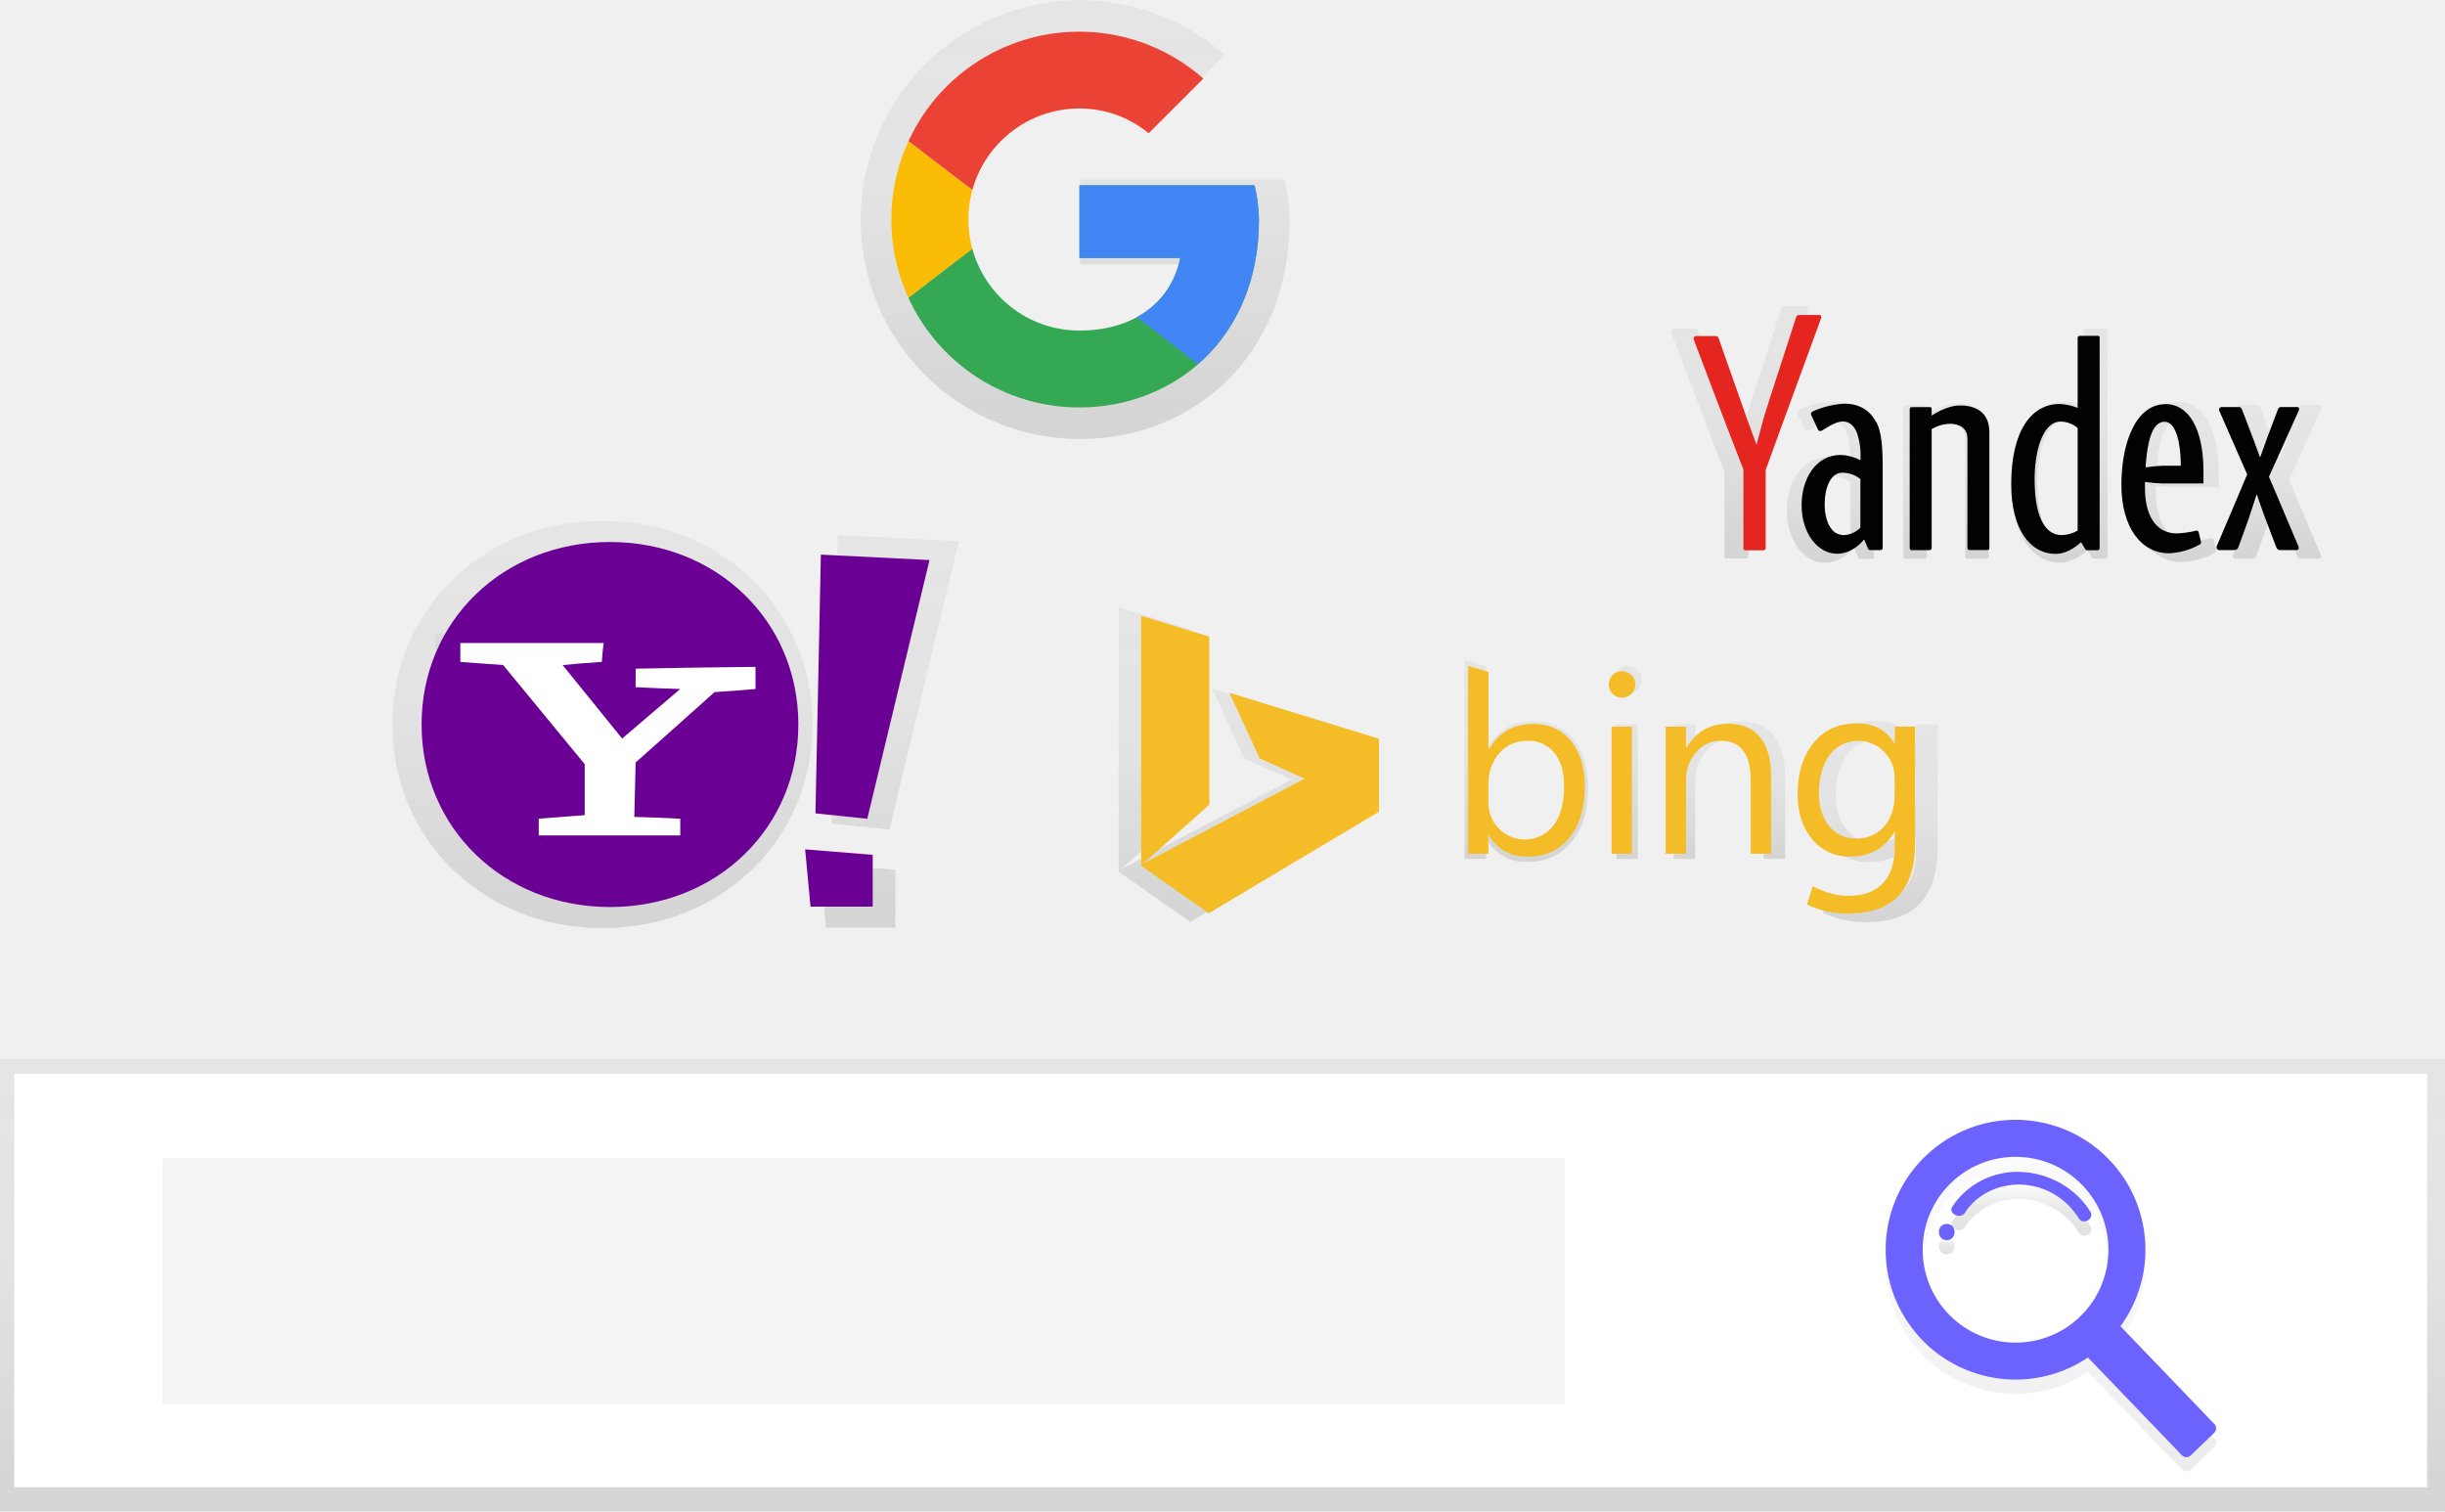
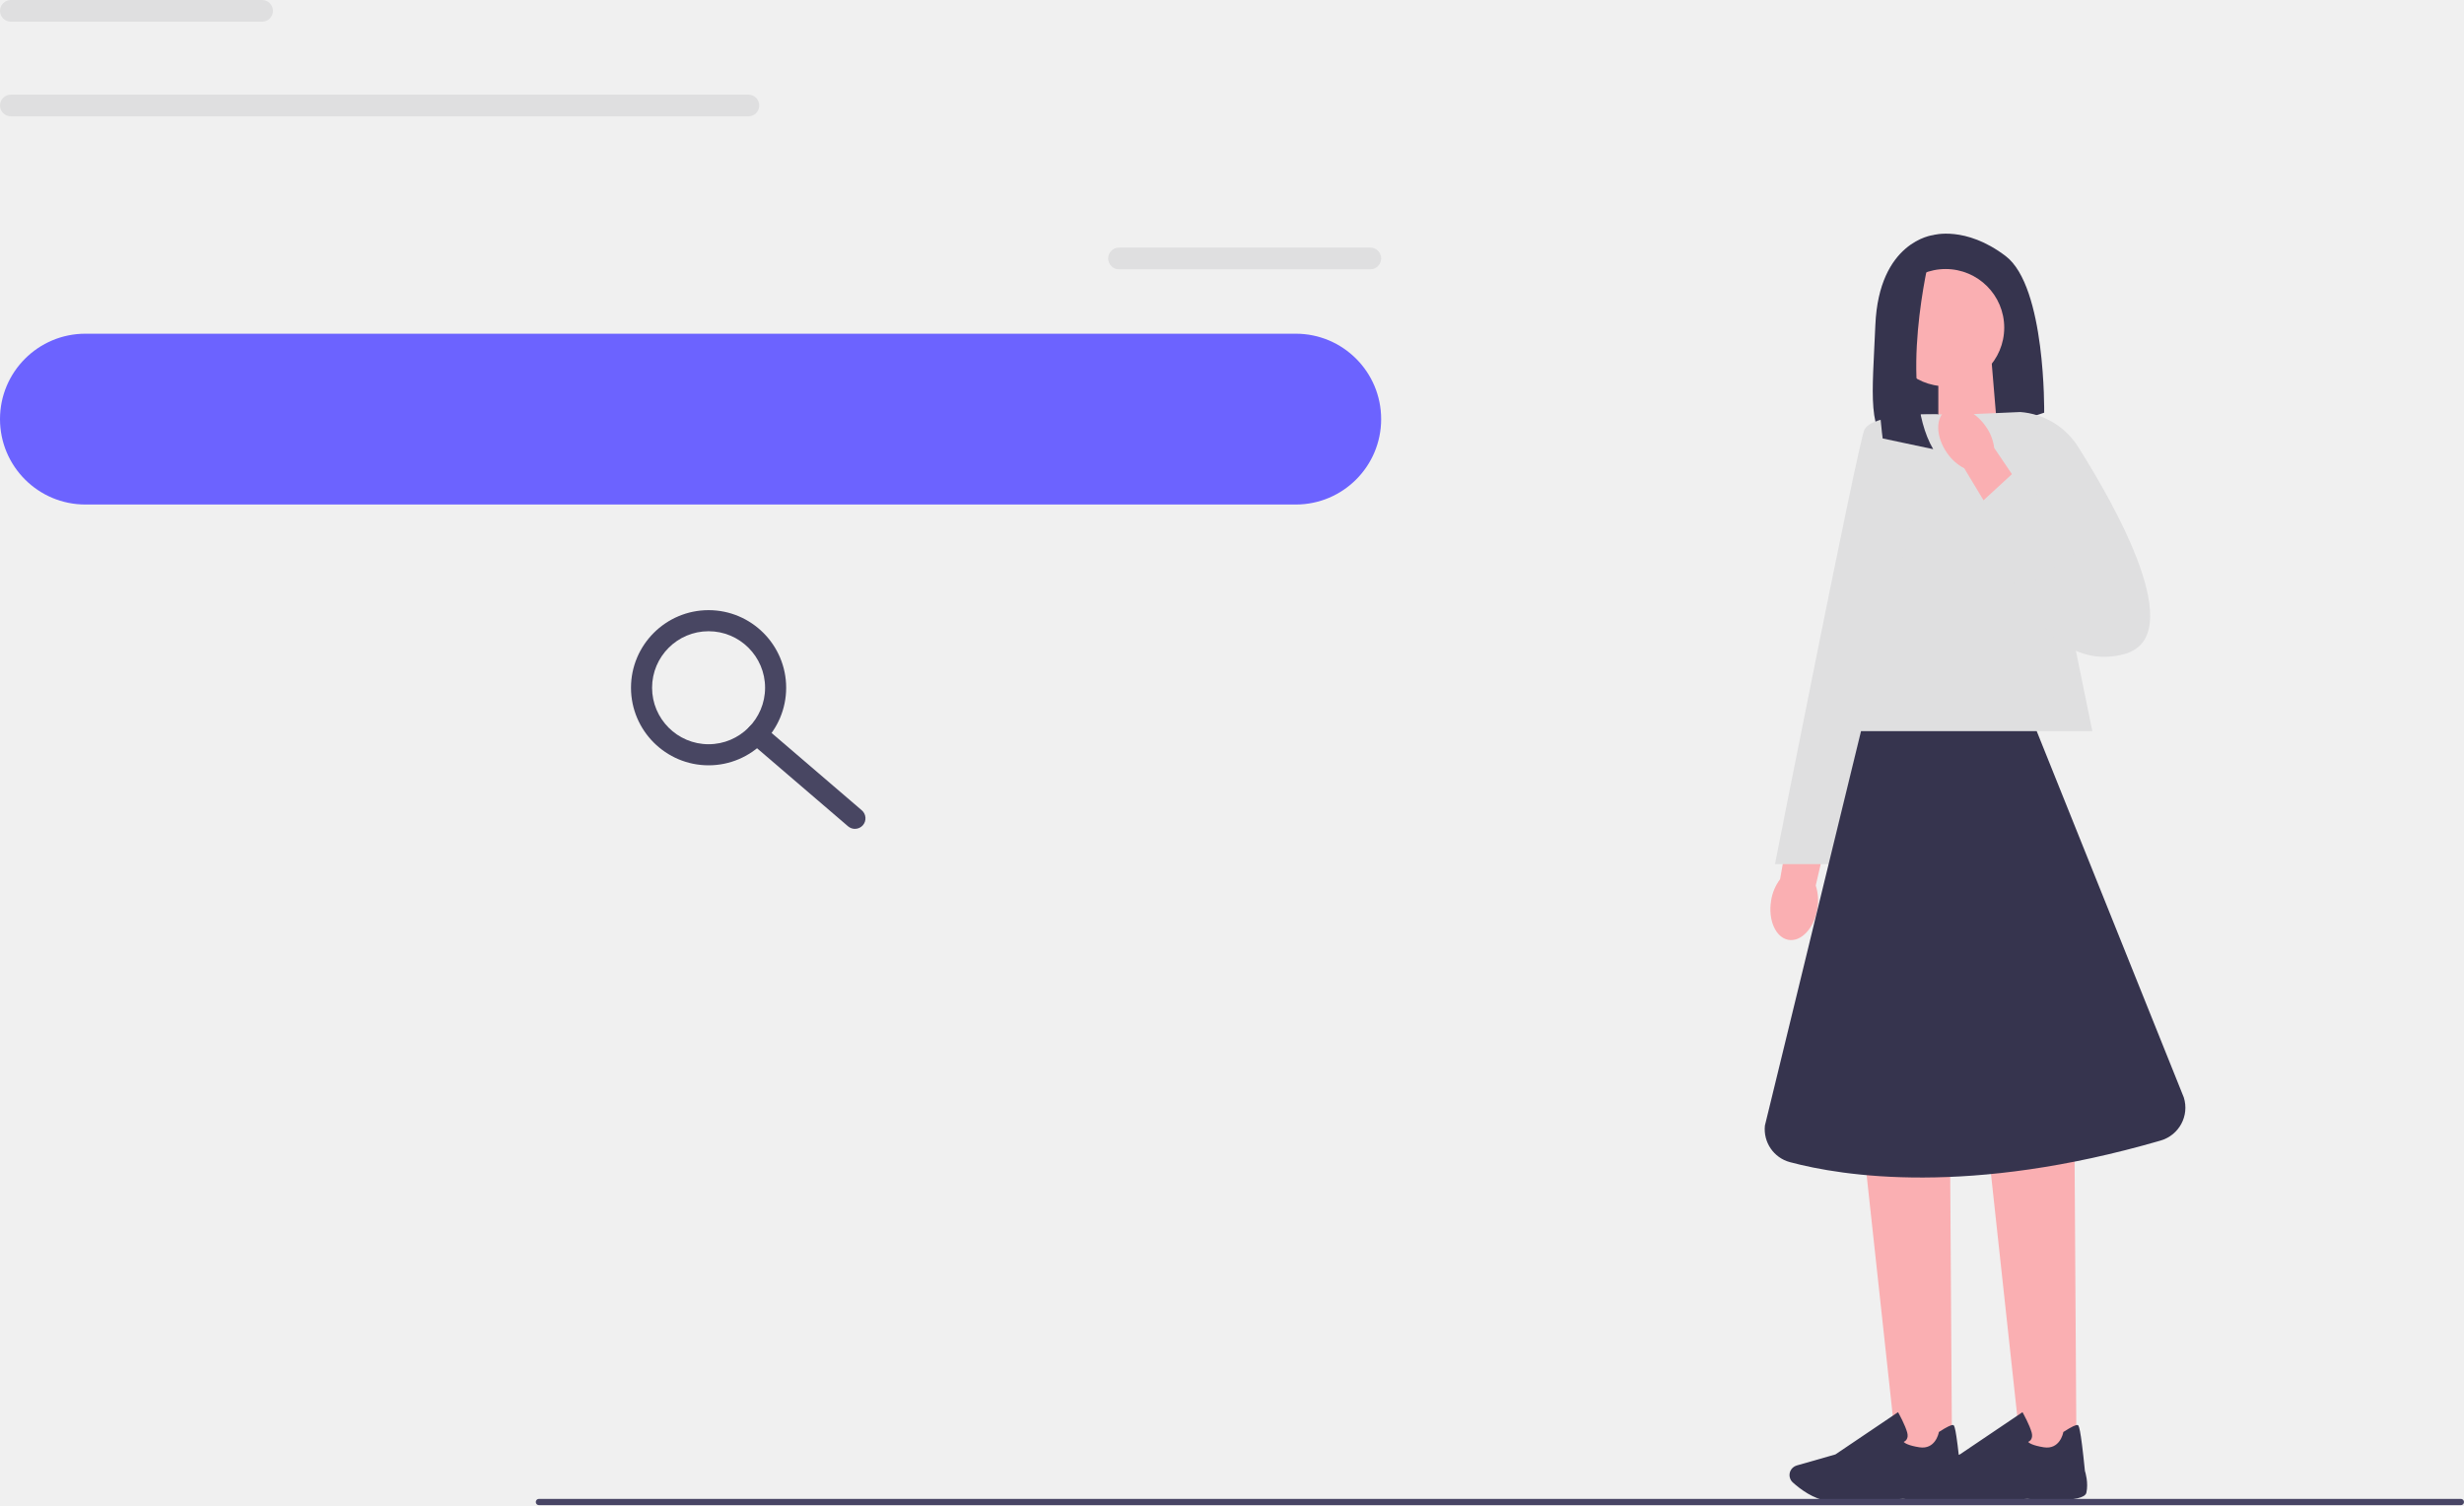
- <svg xmlns="http://www.w3.org/2000/svg" xmlns:xlink="http://www.w3.org/1999/xlink" id="238b333a-178b-4cd4-ac1d-e298890126cc" data-name="Layer 1" width="871.91" height="538.91" viewBox="0 0 871.91 538.91">
-   <defs>
-     <linearGradient id="73e15490-e73a-4daf-a8fa-871575ee9321" x1="435.95" y1="538.91" x2="435.95" y2="377.68" gradientUnits="userSpaceOnUse">
-       <stop offset="0" stop-color="gray" stop-opacity="0.25" />
-       <stop offset="0.54" stop-color="gray" stop-opacity="0.12" />
-       <stop offset="1" stop-color="gray" stop-opacity="0.1" />
-     </linearGradient>
-     <linearGradient id="df8be15c-9459-42d7-bdb7-69a0793b072a" x1="895.46" y1="705.26" x2="895.46" y2="584.97" gradientUnits="userSpaceOnUse">
-       <stop offset="0" stop-color="#b3b3b3" stop-opacity="0.25" />
-       <stop offset="0.54" stop-color="#b3b3b3" stop-opacity="0.1" />
-       <stop offset="1" stop-color="#b3b3b3" stop-opacity="0.05" />
-     </linearGradient>
-     <linearGradient id="ec5b6c4a-1901-436f-adb1-6a75e1cf02b2" x1="858.28" y1="627.87" x2="858.28" y2="622.08" gradientUnits="userSpaceOnUse">
-       <stop offset="0" stop-opacity="0.12" />
-       <stop offset="0.55" stop-opacity="0.09" />
-       <stop offset="1" stop-opacity="0.02" />
-     </linearGradient>
-     <linearGradient id="ad8637ff-19a2-4376-ab14-889c914baa6d" x1="884.88" y1="621.23" x2="884.88" y2="603.52" xlink:href="#ec5b6c4a-1901-436f-adb1-6a75e1cf02b2" />
-     <linearGradient id="4f6e45b9-bafa-41f4-95be-649755ef2db0" x1="547.45" y1="337.11" x2="547.45" y2="180.55" xlink:href="#73e15490-e73a-4daf-a8fa-871575ee9321" />
-     <clipPath id="5a7aca18-822d-4cd6-8022-bc12f6b28c27" transform="translate(-164.05 -180.55)">
-       <path id="19379121-7478-408f-b0f7-0bc5cc67c984" data-name="&lt;Clipping Path&gt;" d="M611.43,246.64H549v25.9h35.95c-3.35,16.45-17.37,25.9-35.95,25.9a39.6,39.6,0,1,1,0-79.21,38.75,38.75,0,0,1,24.68,8.83l19.5-19.5A67,67,0,1,0,549,325.85c33.51,0,64-24.37,64-67A55.6,55.6,0,0,0,611.43,246.64Z" fill="none" />
-     </clipPath>
-     <linearGradient id="6627af2f-6387-4a0d-b0b9-ac53cdbc3a5b" x1="378.88" y1="511.52" x2="378.88" y2="366.33" xlink:href="#73e15490-e73a-4daf-a8fa-871575ee9321" />
-     <linearGradient id="ddaf1a7f-9880-4904-953e-5b43016bf555" x1="378.07" y1="483.02" x2="378.07" y2="406.49" xlink:href="#73e15490-e73a-4daf-a8fa-871575ee9321" />
-     <linearGradient id="ff2f0951-b323-4635-82fe-8231a68c23a1" x1="481.22" y1="511.34" x2="481.22" y2="371.35" xlink:href="#73e15490-e73a-4daf-a8fa-871575ee9321" />
-     <linearGradient id="feead546-cd88-4849-9d6b-2d10146d77ca" x1="443.8" y1="328.74" x2="443.8" y2="216.51" xlink:href="#73e15490-e73a-4daf-a8fa-871575ee9321" />
-     <linearGradient id="11171aa7-1c4b-491e-968e-ec86b16c2491" x1="708.4" y1="487.94" x2="708.4" y2="415.88" xlink:href="#73e15490-e73a-4daf-a8fa-871575ee9321" />
-     <linearGradient id="e26bf7bd-782d-4f56-b0ff-5a31b16d8be8" x1="744.45" y1="486.82" x2="744.45" y2="417.99" xlink:href="#73e15490-e73a-4daf-a8fa-871575ee9321" />
-     <linearGradient id="585d3746-95bf-4104-b482-1a8856ed9312" x1="780.78" y1="486.82" x2="780.78" y2="437.78" xlink:href="#73e15490-e73a-4daf-a8fa-871575ee9321" />
-     <linearGradient id="a907c335-795f-486f-b1b8-609a83bdae17" x1="832.79" y1="509.37" x2="832.79" y2="437.64" xlink:href="#73e15490-e73a-4daf-a8fa-871575ee9321" />
-     <linearGradient id="13dbe9af-638b-435e-9f44-8918d669c0cb" x1="858.05" y1="379.79" x2="858.05" y2="324.38" xlink:href="#73e15490-e73a-4daf-a8fa-871575ee9321" />
-     <linearGradient id="6e785759-1792-4e56-ab13-97f1c71d675c" x1="898.6" y1="381.19" x2="898.6" y2="297.72" xlink:href="#73e15490-e73a-4daf-a8fa-871575ee9321" />
-     <linearGradient id="1b9d0fbd-4a18-480c-8952-bc1dca6d3c24" x1="939.58" y1="380.99" x2="939.58" y2="323.88" xlink:href="#73e15490-e73a-4daf-a8fa-871575ee9321" />
-     <linearGradient id="08a32409-e9e2-41c9-b320-daf7c916d8a5" x1="816.78" y1="381.19" x2="816.78" y2="323.68" xlink:href="#73e15490-e73a-4daf-a8fa-871575ee9321" />
-     <linearGradient id="b2338fc2-5e48-4cc0-83aa-3fe60e8d838c" x1="976.13" y1="379.79" x2="976.13" y2="324.99" xlink:href="#73e15490-e73a-4daf-a8fa-871575ee9321" />
-     <linearGradient id="250804e8-9fcb-4348-8b6b-ec6692d86991" x1="784.46" y1="379.79" x2="784.46" y2="289.72" xlink:href="#73e15490-e73a-4daf-a8fa-871575ee9321" />
-   </defs>
-   <rect y="377.68" width="871.91" height="161.23" fill="url(#73e15490-e73a-4daf-a8fa-871575ee9321)" />
-   <rect x="5.09" y="382.96" width="860.45" height="147.38" fill="#fff" />
-   <rect x="57.94" y="413.04" width="500.19" height="87.71" fill="#f5f5f5" />
-   <path d="M916.21,599.19a46.32,46.32,0,1,0-7.58,70.55l33.48,34.83a2.25,2.25,0,0,0,3.19.06l8.34-8a2.25,2.25,0,0,0,.06-3.19l-33.48-34.83A46.32,46.32,0,0,0,916.21,599.19Zm-10.43,56a33.13,33.13,0,1,1,.92-46.85A33.13,33.13,0,0,1,905.78,655.17Z" transform="translate(-164.05 -180.55)" fill="url(#df8be15c-9459-42d7-bdb7-69a0793b072a)" />
-   <path d="M858.28,622.08c-3.73,0-3.73,5.79,0,5.79S862,622.08,858.28,622.08Z" transform="translate(-164.05 -180.55)" fill="url(#ec5b6c4a-1901-436f-adb1-6a75e1cf02b2)" />
-   <path d="M884.25,603.53a27.83,27.83,0,0,0-24,12.4c-1.58,2.48,2.91,4.67,4.49,2.2,4-6.29,11.65-10.28,19.9-10.07a25.36,25.36,0,0,1,20.69,12c1.58,2.61,5.73.24,4.15-2.35C904.43,609.41,894.61,603.77,884.25,603.53Z" transform="translate(-164.05 -180.55)" fill="url(#ad8637ff-19a2-4376-ab14-889c914baa6d)" />
-   <path d="M916.21,594.1a46.32,46.32,0,1,0-7.58,70.55l33.48,34.83a2.25,2.25,0,0,0,3.19.06l8.34-8a2.25,2.25,0,0,0,.06-3.19L920.23,653.5A46.32,46.32,0,0,0,916.21,594.1Zm-10.43,56a33.13,33.13,0,1,1,.92-46.85A33.13,33.13,0,0,1,905.78,650.08Z" transform="translate(-164.05 -180.55)" fill="#6c63ff" />
-   <path d="M858.28,617c-3.73,0-3.73,5.79,0,5.79S862,617,858.28,617Z" transform="translate(-164.05 -180.55)" fill="#6c63ff" />
-   <path d="M884.25,598.44a27.83,27.83,0,0,0-24,12.4c-1.58,2.48,2.91,4.67,4.49,2.2,4-6.29,11.65-10.28,19.9-10.07a25.36,25.36,0,0,1,20.69,12c1.58,2.61,5.73.24,4.15-2.35C904.43,604.32,894.61,598.67,884.25,598.44Z" transform="translate(-164.05 -180.55)" fill="#6c63ff" />
-   <g id="b66f4108-1dd3-4103-b715-537ec4a4772e" data-name="&lt;Group&gt;">
-     <path d="M622.18,244.59H549.23v30.24h42c-3.91,19.21-20.28,30.24-42,30.24a46.26,46.26,0,0,1,0-92.51,45.25,45.25,0,0,1,28.82,10.32l22.77-22.77a78.23,78.23,0,1,0-51.59,137c39.14,0,74.72-28.47,74.72-78.28A64.94,64.94,0,0,0,622.18,244.59Z" transform="translate(-164.05 -180.55)" fill="url(#4f6e45b9-bafa-41f4-95be-649755ef2db0)" />
+ <svg xmlns="http://www.w3.org/2000/svg" id="uuid-5a226ad0-cb8f-4155-9a0f-b5fe2f34e0a5" width="934.977" height="571.136" viewBox="0 0 934.977 571.136">
+   <path d="m733.518,89.206s-20.581,2.324-21.909,34.191c-1.107,26.556-3.366,41.355,7.438,46.895,3.862,1.98,8.404,2.154,12.526.799l44.102-14.499s.664-47.801-14.606-59.419c-15.27-11.618-27.552-7.967-27.552-7.967Z" fill="#36344e" />
+   <polygon points="757.828 162.459 735.51 169.797 735.51 137.671 755.758 137.671 757.828 162.459" fill="#faafb2" />
+   <path id="uuid-023aec4f-dcd2-4284-af1d-dd8f66feb4e7" d="m689.602,344.84c-1.21,7.361-6.119,12.639-10.965,11.788-4.846-.85-7.792-7.505-6.581-14.869.442-2.949,1.608-5.736,3.4-8.129l5.533-31.116,15.054,3.15-7.053,30.341c.927,2.871,1.137,5.901.611,8.836,0,0,0,0,0,0Z" fill="#faafb2" />
+   <polygon points="740.702 551.766 719.796 551.766 707.673 440.069 739.985 440.069 740.702 551.766" fill="#faafb2" />
+   <path d="m699.438,569.72c-2.199,0-4.155-.055-5.629-.19-5.555-.51-10.852-4.607-13.515-7.005-1.194-1.075-1.579-2.792-.956-4.273h0c.446-1.063,1.338-1.854,2.447-2.171l14.672-4.192,23.758-16.029.265.475c.099.178,2.432,4.38,3.213,7.221.297,1.081.219,1.981-.232,2.676-.313.482-.747.763-1.101.922.431.452,1.778,1.362,5.928,2.025,6.066.961,7.334-5.316,7.385-5.583l.04-.211.18-.116c2.885-1.858,4.657-2.704,5.272-2.522.383.115,1.023.305,2.742,17.411.174.535,1.381,4.473.56,8.236-.894,4.097-18.78,2.687-22.358,2.363-.102.013-13.495.964-22.672.964Z" fill="#36344e" />
+   <polygon points="787.929 551.766 767.023 551.766 754.9 440.069 787.212 440.069 787.929 551.766" fill="#faafb2" />
+   <path d="m746.665,569.72c-2.199,0-4.155-.055-5.629-.19-5.555-.51-10.852-4.607-13.515-7.005-1.194-1.075-1.579-2.792-.957-4.273v-0c.447-1.062,1.338-1.854,2.447-2.171l14.672-4.192,23.758-16.029.265.475c.099.178,2.432,4.38,3.213,7.221.297,1.081.219,1.981-.232,2.676-.313.482-.747.763-1.101.922.431.452,1.778,1.362,5.928,2.025,6.066.961,7.334-5.316,7.385-5.583l.04-.211.18-.116c2.885-1.858,4.662-2.7,5.272-2.522.383.115,1.023.305,2.742,17.411.174.535,1.381,4.473.56,8.236-.893,4.096-18.781,2.687-22.358,2.363-.102.013-13.495.964-22.672.964Z" fill="#36344e" />
+   <polygon points="793.942 277.421 692.365 277.421 728.88 157.256 769.378 157.256 793.942 277.421" fill="#dfdfe0" />
+   <path d="m735.27,157.274s-25.228-.664-27.884,5.975c-2.656,6.639-33.859,164.647-33.859,164.647h20.581l41.162-170.622Z" fill="#dfdfe0" />
+   <circle cx="738.273" cy="124.324" r="22.241" fill="#faafb2" />
+   <path d="m732.19,97.505s-12.24,49.697,1.37,72.933l-19.17-4.071s-7.428-54.394,7.51-64.284l10.29-4.578Z" fill="#36344e" />
+   <path d="m772.833,277.421h-66.657l-36.474,149.686c-.67,6.323,3.339,12.221,9.481,13.866,20.013,5.359,68.025,12.95,140.701-8.196,6.994-2.035,10.963-9.412,8.768-16.357l-55.818-138.998Z" fill="#36344e" />
+   <g>
+     <path d="m745.882,157.256l20.734-.913c8.978.678,17.098,5.565,21.911,13.174,14.647,23.155,42.064,71.971,17.586,78.659-32.256,8.812-47.886-40.237-47.886-40.237l-12.345-50.682Z" fill="#dfdfe0" />
+     <path id="uuid-59e13955-aacd-440d-a0e3-d3c3b944faa8" d="m738.765,171.798c-4.26-6.123-4.414-13.33-.346-16.096,4.069-2.766,10.819-.044,15.079,6.083,1.737,2.423,2.842,5.235,3.224,8.201l17.707,26.178-12.994,8.228-16.076-26.68c-2.665-1.414-4.926-3.441-6.594-5.913,0,0-0-0,0,0Z" fill="#faafb2" />
+     <polygon points="749.248 192.974 763.879 179.506 792.811 206.442 765.905 224.835 749.248 192.974" fill="#dfdfe0" />
  </g>
-   <g clip-path="url(#5a7aca18-822d-4cd6-8022-bc12f6b28c27)">
-     <path d="M472.81,298.43V219.22l51.79,39.6Z" transform="translate(-164.05 -180.55)" fill="#fbbc05" />
-     <path d="M472.81,219.22l51.79,39.6,21.33-18.58L619,228.36V185.71H472.81Z" transform="translate(-164.05 -180.55)" fill="#ea4335" />
-     <path d="M472.81,298.43l91.4-70.07,24.07,3L619,185.71V331.94H472.81Z" transform="translate(-164.05 -180.55)" fill="#34a853" />
-     <path d="M619,331.94l-94.44-73.12-12.19-9.14L619,219.22Z" transform="translate(-164.05 -180.55)" fill="#4285f4" />
+   <rect x="0" y="126.627" width="524.085" height="64.816" rx="32.408" ry="32.408" fill="#6c63ff" />
+   <g>
+     <path d="m268.875,290.402c-16.233,0-29.439-13.207-29.439-29.439s13.207-29.439,29.439-29.439,29.439,13.207,29.439,29.439-13.207,29.439-29.439,29.439Zm0-50.879c-11.822,0-21.439,9.618-21.439,21.439s9.618,21.439,21.439,21.439,21.439-9.618,21.439-21.439-9.618-21.439-21.439-21.439Z" fill="#484662" />
+     <path d="m324.408,314.512c-.921,0-1.847-.316-2.602-.963l-37.213-31.91c-1.677-1.438-1.871-3.963-.433-5.641,1.438-1.676,3.963-1.871,5.64-.433l37.213,31.91c1.677,1.438,1.871,3.963.433,5.641-.791.922-1.912,1.396-3.039,1.396Z" fill="#484662" />
  </g>
-   <g id="d8826248-d006-481d-80db-43bc27daf51c" data-name="g3970">
-     <g id="90809b75-c047-41d3-8e27-ed57a95840b3" data-name="g3956">
-       <g id="4e8d5321-71ab-4cf6-9531-1699e46183bc" data-name="path61">
-         <path d="M378.87,366.33c42.47,0,74.92,31.43,74.92,72.58s-32.45,72.6-74.92,72.6S304,480.07,304,438.91,336.4,366.33,378.87,366.33ZM453.8,511.52Z" transform="translate(-164.05 -180.55)" fill="url(#6627af2f-6387-4a0d-b0b9-ac53cdbc3a5b)" />
-       </g>
-       <g id="cd9086b0-0465-4ddd-b26e-08d7ca60be30" data-name="g63">
-         <g id="26e2b761-0ff4-4c57-a74a-b23f719f2f6e" data-name="id4">
-           <g id="aa638075-2341-4c20-8c97-6443789b9aee" data-name="path66">
-             <path d="M375.65,414c.17-2.52.36-5,.71-7.53h-57V414c5.73.36,11.29.9,17,1.25,10.75,13.08,21.5,26.17,32.43,39.42V475c-6.09.54-12.19.9-18.28,1.44V483h56.28V476.4c-6.09-.37-12.19-.54-18.28-.72.18-7.16.36-14.51.54-21.68,10.57-9.32,21-18.64,31.37-28,5.37-.36,10.75-.71,16.3-1.25V416c-15.95.18-31.72.36-47.67.71v7.36c5.91.36,11.83.53,17.74.71-7.7,6.63-15.42,13.08-23.12,19.72-7.89-9.68-15.77-19.53-23.66-29.22C365.25,414.73,370.44,414.38,375.65,414Z" transform="translate(-164.05 -180.55)" fill="url(#ddaf1a7f-9880-4904-953e-5b43016bf555)" />
-           </g>
-         </g>
-       </g>
-       <g id="c909fb51-d884-4b77-9a53-133209191f18" data-name="g68">
-         <g id="fad3897a-b382-46ab-97cd-992d89cd1312" data-name="id5">
-           <g id="b723b098-9615-45ec-9744-2c024445d2d9" data-name="path71">
-             <path d="M506,373.52l-43.2-2.16c-.72,34.24-1.44,68.65-2.15,102.89,6.81.71,13.8,1.43,20.6,2.15Q493.58,424.78,506,373.52ZM458.63,511.34h24.73v-20.6l-26.88-2.15C457.19,496.29,457.92,503.82,458.63,511.34Z" transform="translate(-164.05 -180.55)" fill="url(#ff2f0951-b323-4635-82fe-8231a68c23a1)" />
-           </g>
-         </g>
-       </g>
-     </g>
-   </g>
-   <g id="c54374c9-5ce3-408c-944d-67488ba47ad9" data-name="g3970">
-     <g id="0625f036-f82d-4f60-b46b-c9ebda46575e" data-name="g3956">
-       <path id="0af1f165-b901-461e-ab4c-b27d5265da26" data-name="path61" d="M381.57,373.83c38.09,0,67.18,28.18,67.18,65.09S419.65,504,381.57,504s-67.18-28.19-67.18-65.1S343.48,373.83,381.57,373.83ZM448.76,504Z" transform="translate(-164.05 -180.55)" fill="#6b0094" />
-       <g id="c03fa78e-fbaa-491c-9ca6-f015ede67acc" data-name="g63">
-         <g id="88a9ccd2-aa29-411b-a295-ecc501fde54c" data-name="id4">
-           <path id="f24379df-238d-4d18-84fa-01d663e5d57c" data-name="path66" d="M378.68,416.59c.15-2.26.32-4.51.64-6.75H328.21v6.75c5.13.32,10.12.8,15.27,1.12,9.64,11.73,19.28,23.47,29.08,35.35v18.17c-5.46.48-10.93.8-16.39,1.29v5.94h50.47v-5.94c-5.46-.33-10.93-.48-16.39-.65.17-6.42.32-13,.48-19.44,9.47-8.36,18.81-16.71,28.13-25.07,4.81-.32,9.64-.64,14.62-1.12v-7.88c-14.3.17-28.45.32-42.75.64v6.6c5.3.32,10.61.47,15.91.64-6.91,5.95-13.83,11.73-20.73,17.68-7.07-8.68-14.15-17.52-21.22-26.2C369.35,417.23,374,416.91,378.68,416.59Z" transform="translate(-164.05 -180.55)" fill="#fff" />
-         </g>
-       </g>
-       <g id="bed980a8-54d9-4ead-8aa7-7019110c4f84" data-name="g68">
-         <g id="4054f81e-5c95-4b6b-9e19-71fd8b4446f2" data-name="id5">
-           <path id="131db97b-3cb7-4435-addf-77d62cece6dc" data-name="path71" d="M495.52,380.27l-38.74-1.94c-.65,30.7-1.29,61.56-1.93,92.27,6.1.64,12.37,1.28,18.48,1.93Q484.42,426.24,495.52,380.27ZM453.09,503.86h22.18V485.38l-24.1-1.93C451.8,490.36,452.45,497.11,453.09,503.86Z" transform="translate(-164.05 -180.55)" fill="#6b0094" />
-         </g>
-       </g>
-     </g>
-   </g>
-   <g id="8dc6b1c1-e606-4fc7-a28b-e59b8b7d9e91" data-name="layer1">
-     <g id="3383feb4-8fcc-4817-9f82-bc69d4bd9416" data-name="path2998">
-       <polygon points="424.45 328.74 398.91 310.84 398.91 216.51 424.61 224.38 424.61 287.81 399.65 310.05 460.56 278.01 443.68 270.37 432.25 245.59 488.7 262.89 488.7 290.48 424.45 328.74" fill="url(#feead546-cd88-4849-9d6b-2d10146d77ca)" />
-     </g>
-     <g id="adf0c4a8-c861-4f67-ad45-bfc4516b4b15" data-name="flowRoot3000">
-       <g id="5241a0fb-1782-4a0b-a8f5-d9d23bc6ad1c" data-name="path3009">
-         <path d="M694.22,479.89H694v6.92h-7.67V415.88l7.67,2.29v29.16h.19q5.66-9.54,16.56-9.55,9.22,0,14.43,6.43t5.22,17.24q0,12-5.85,19.25t-16,7.23A15.76,15.76,0,0,1,694.22,479.89ZM694,460.57v6.69a14.25,14.25,0,0,0,3.86,10.08,13.77,13.77,0,0,0,20.73-1.19q4-5.33,4-14.83,0-8-3.7-12.54a12.23,12.23,0,0,0-10-4.54,13.6,13.6,0,0,0-10.76,4.66A17.09,17.09,0,0,0,694,460.57Z" transform="translate(-164.05 -180.55)" fill="url(#11171aa7-1c4b-491e-968e-ec86b16c2491)" />
-       </g>
-       <g id="e9bd7740-3bac-4f11-9098-850597dc5964" data-name="path3011">
-         <path d="M744.4,428a4.86,4.86,0,0,1-3.51-1.4,4.74,4.74,0,0,1-1.45-3.56,4.91,4.91,0,0,1,5-5,5,5,0,0,1,3.58,1.43,5,5,0,0,1,0,7.09A4.91,4.91,0,0,1,744.4,428Zm3.74,58.85h-7.67V438.9h7.67Z" transform="translate(-164.05 -180.55)" fill="url(#e26bf7bd-782d-4f56-b0ff-5a31b16d8be8)" />
-       </g>
-       <g id="9d1a5a1d-38c0-45ad-a4b7-043d8bfe2cf6" data-name="path3013">
-         <path d="M800.67,486.82H793V459.49q0-15.25-11.14-15.25a12.08,12.08,0,0,0-9.52,4.33,16,16,0,0,0-3.77,10.93v27.33H760.9V438.9h7.67v8h.19q5.43-9.08,15.72-9.08,7.86,0,12,5.08t4.16,14.67Z" transform="translate(-164.05 -180.55)" fill="url(#585d3746-95bf-4104-b482-1a8856ed9312)" />
-       </g>
-       <g id="d360da2a-da29-47f1-af73-68a568081c1c" data-name="path3015">
-         <path d="M855,483q0,26.39-25.27,26.39A33.92,33.92,0,0,1,814.15,506l2.1-6.87c4.69,2.32,9,3.61,13.32,3.61,11.4,0,17.71-6.19,17.71-18.73v-5.24h-.19q-5.47,9.17-16.47,9.17a18,18,0,0,1-14.39-6.39c-3.63-4.26-5.61-10.05-5.61-17.23,0-8.14,2.11-14.54,6-19.34s9.38-7.34,16.18-7.34c6.46,0,11.13,2.34,14.25,7.52h.19V438.9H855Zm-7.67-17.83v-7.07a13.82,13.82,0,0,0-13.48-13.85c-11.11,0-15.08,10.11-15.16,19.65,0,9.11,4.63,17.24,14.08,17.24S847.19,473.65,847.28,465.15Z" transform="translate(-164.05 -180.55)" fill="url(#a907c335-795f-486f-b1b8-609a83bdae17)" />
-       </g>
-     </g>
-   </g>
-   <g id="b32b3bd2-e2ac-448f-8e9d-3efea7831205" data-name="layer1">
-     <path id="862837c3-f02c-4075-80e2-0d6e8e0a806a" data-name="path2998" d="M595.1,506.22,571,489.29V400.13l24.29,7.44v59.95l-23.59,21,57.57-30.29-16-7.22-10.8-23.42L655.83,444V470Z" transform="translate(-164.05 -180.55)" fill="#f4bd27" />
-     <g id="b78c3c1b-fd7c-4cdd-831f-943502e589c6" data-name="flowRoot3000">
-       <path id="a1aaba5c-87d1-494e-b4db-e2424d267e74" data-name="path3009" d="M695,478.43h-.18V485H687.6v-67l7.25,2.16v27.56H695q5.35-9,15.66-9,8.71,0,13.64,6.08t4.93,16.3q0,11.37-5.53,18.2T708.6,486A14.9,14.9,0,0,1,695,478.43Zm-.18-18.27v6.32A13.47,13.47,0,0,0,698.5,476a13,13,0,0,0,19.59-1.13q3.74-5,3.74-14,0-7.56-3.49-11.85a11.56,11.56,0,0,0-9.46-4.29,12.85,12.85,0,0,0-10.17,4.4,16.16,16.16,0,0,0-3.85,11Z" transform="translate(-164.05 -180.55)" fill="#f4bd27" />
-       <path id="c2b46ba4-c904-4cc9-9109-f48bfd422836" data-name="path3011" d="M742.46,429.34a4.59,4.59,0,0,1-3.32-1.33,4.48,4.48,0,0,1-1.37-3.36,4.64,4.64,0,0,1,4.69-4.73,4.68,4.68,0,0,1,3.38,1.35,4.72,4.72,0,0,1,0,6.7A4.64,4.64,0,0,1,742.46,429.34ZM746,485h-7.25V439.69H746Z" transform="translate(-164.05 -180.55)" fill="#f4bd27" />
-       <path id="e38629ea-396c-4cd4-a9ef-8c6412e7dcde" data-name="path3013" d="M795.64,485h-7.25V459.15q0-14.42-10.53-14.42a11.42,11.42,0,0,0-9,4.09,15.16,15.16,0,0,0-3.56,10.33V485h-7.25V439.69h7.25v7.52h.18q5.13-8.58,14.86-8.58,7.43,0,11.37,4.8t3.94,13.86Z" transform="translate(-164.05 -180.55)" fill="#f4bd27" />
-       <path id="b7a43e19-a069-4d09-9407-0ca788ab83ee" data-name="path3015" d="M847,481.35q0,24.94-23.88,24.94a32.07,32.07,0,0,1-14.68-3.18l2-6.5c4.44,2.19,8.52,3.41,12.59,3.41,10.78,0,16.74-5.85,16.74-17.7v-5h-.18Q834.35,486,824,486a17,17,0,0,1-13.6-6c-3.43-4-5.3-9.5-5.3-16.28,0-7.7,2-13.74,5.7-18.28s8.87-6.94,15.3-6.94c6.1,0,10.52,2.21,13.47,7.1h.18v-5.91H847ZM839.7,464.5v-6.68A13.06,13.06,0,0,0,827,444.73c-10.5,0-14.25,9.55-14.33,18.57,0,8.61,4.38,16.29,13.31,16.29S839.61,472.53,839.7,464.5Z" transform="translate(-164.05 -180.55)" fill="#f4bd27" />
-     </g>
-   </g>
-   <g id="79792e90-82bf-4238-a4af-cd0948953fb1" data-name="g10">
-     <g id="d238b1b1-b934-4f75-9b9b-f38f789b39c3" data-name="path38">
-       <path d="M862.05,324.38c-5.31,0-10.84,3.88-10.84,3.88v-2.49c0-.55-.22-.77-.76-.77h-6.78a.78.78,0,0,0-.87.77v53.15c0,.55.22.88.77.88h6.89a.78.78,0,0,0,.76-.88v-45.5a14.73,14.73,0,0,1,7.08-2c3.7,0,6.61,1.84,6.61,5.6v41.92a.81.81,0,0,0,.87.88h6.77a.78.78,0,0,0,.76-.88V334.61C873.31,327.94,869.21,324.38,862.05,324.38Z" transform="translate(-164.05 -180.55)" fill="url(#13dbe9af-638b-435e-9f44-8918d669c0cb)" />
-     </g>
-     <g id="917579d8-8aae-424a-b443-a10d1fe52665" data-name="path40">
-       <path d="M914.76,297.72H908a.78.78,0,0,0-.87.77V325.3a20,20,0,0,0-6.88-1.53c-11,0-18.56,10.53-18.56,30.77,0,17.34,7.35,26.65,16.94,26.65,4,0,7.38-2.32,9.82-4.49l1.48,2.51a.93.93,0,0,0,1,.58h3.9a.78.78,0,0,0,.77-.88V298.48c0-.55-.22-.77-.76-.77Zm-24.13,55c0-11.15,3.26-22.2,9.92-22.2a10.28,10.28,0,0,1,6.56,2.44v39.3a12.85,12.85,0,0,1-6,1.75C893.83,374,890.63,365.44,890.63,352.75Z" transform="translate(-164.05 -180.55)" fill="url(#6e785759-1792-4e56-ab13-97f1c71d675c)" />
-     </g>
-     <g id="8c6db44b-25c2-4c11-b17a-480760c306ff" data-name="path42">
-       <path d="M940.72,323.88c-11.28,0-16.85,14.77-16.85,30.85,0,16.83,7.94,26.26,18.16,26.26a25.82,25.82,0,0,0,11.89-3.4.82.82,0,0,0,.42-1l-.86-3.56a.76.76,0,0,0-.87-.65,36.23,36.23,0,0,1-7.54,1.08c-8.36,0-12.19-7.44-12.19-17.31v-2.4a63.71,63.71,0,0,0,6.65.58h15.77v-4.56c0-16.84-5.89-25.85-14.57-25.85Zm-.54,23.57c-2.5,0-7,.62-7,.62s.06-1.81.28-3.55c1-9.23,3.18-13.9,7-13.9,3.3,0,5.57,4.78,6.11,13.14.11,1.74.11,3.69.11,3.69h-6.43Z" transform="translate(-164.05 -180.55)" fill="url(#1b9d0fbd-4a18-480c-8952-bc1dca6d3c24)" />
-     </g>
-     <g id="c697e1ca-ddd9-45ac-9ec9-31a6877d9bb6" data-name="path44">
-       <path d="M829.92,330.78c-2.51-4.94-7-7.1-12.08-7.1a33.86,33.86,0,0,0-11.83,2.8c-.67.3-1.09.57-1.09,1.09a2.21,2.21,0,0,0,.33,1l2.31,4.94a1,1,0,0,0,.93.69,1.71,1.71,0,0,0,.92-.36c3.34-2.14,5.79-3.31,7.72-3.31,2.56,0,4.3,1.7,5.37,4.26a25.6,25.6,0,0,1,1.39,9.48c0,.49,0,1.12,0,1.12a17.27,17.27,0,0,0-7.57-2c-9.79,0-15.07,9.31-15.07,19.26,0,10.73,6.17,18.59,13.59,18.59,4.13,0,7.87-2.43,10.37-5.48,0,0,1.33,3.18,1.51,3.56a.77.77,0,0,0,.86.52h4a.78.78,0,0,0,.76-.88V348.08c0-7.58-.38-13.36-2.38-17.3Zm-6,40.39a9.43,9.43,0,0,1-6.36,2.86,5.94,5.94,0,0,1-5-2.76c-1.58-2.18-2.31-5.54-2.31-9.25,0-5.88,2.17-11.91,6.77-11.91a11.15,11.15,0,0,1,6.91,2.44v18.63Z" transform="translate(-164.05 -180.55)" fill="url(#08a32409-e9e2-41c9-b320-daf7c916d8a5)" />
-     </g>
-     <g id="ff4fa252-6ee1-4f25-bde5-0a4b374039a4" data-name="path46">
-       <path d="M991.08,325h-6a1.17,1.17,0,0,0-1.19.81c-.38,1-2.94,7.73-4,10.52-.75,2-2.76,7.69-2.76,7.69h-.23s-1.48-4.15-2.28-6.21c-.64-1.68-4-10.54-4.44-11.64-.23-.59-.48-1.17-1.35-1.17H962.2a1,1,0,0,0-.9,1.29c.24.5,10.77,24.51,10.77,24.51s-11.31,26.89-11.64,27.49a1,1,0,0,0,.89,1.5h5.79c1,0,1.37-.52,1.67-1.35.83-2.33,2.07-5.58,3.83-10.6,1.16-3.33,3-9.16,3-9.16h.2s2,5.95,2.76,7.89c1.89,4.92,4.32,11.34,4.57,12s.64,1.2,1.32,1.2H991c.65,0,1-.74.65-1.39-.73-1.54-7-16.72-11.3-26.69,0,0,11.25-24.84,11.47-25.45s.15-1.26-.77-1.26Z" transform="translate(-164.05 -180.55)" fill="url(#b2338fc2-5e48-4cc0-83aa-3fe60e8d838c)" />
-     </g>
-     <g id="79f0924f-12b4-4187-96c3-4ef7db672aef" data-name="path48">
-       <path d="M808.1,289.72h-7.62a1.09,1.09,0,0,0-1.19.81c-.1.48-11.42,35-12.25,37.92-.58,2-2.49,9.24-2.94,11l-3.94-10.76c-1-3-10.13-28.61-10.4-29.64-.15-.56-.41-1.26-1.39-1.26h-7.44A1,1,0,0,0,760,299c.19.4,13.62,36.16,19,49.82v30c0,.55.22.88.77.88h7a.78.78,0,0,0,.76-.88v-29.8c4.52-12.64,21-57.62,21.23-58.13s.16-1.26-.77-1.26Z" transform="translate(-164.05 -180.55)" fill="url(#250804e8-9fcb-4348-8b6b-ec6692d86991)" />
-     </g>
-   </g>
-   <g id="d1c7a373-120e-4263-88e0-20e0671c3dc9" data-name="g10">
-     <path id="8b7152ff-683f-476b-a613-e78fe121e9f8" data-name="path38" d="M863,325.14c-4.94,0-10.1,3.61-10.1,3.61v-2.32c0-.51-.2-.71-.71-.71h-6.31a.73.73,0,0,0-.81.71v49.49c0,.51.2.82.71.82h6.41a.73.73,0,0,0,.71-.82V333.56a13.71,13.71,0,0,1,6.59-1.89c3.44,0,6.16,1.71,6.16,5.21v39a.75.75,0,0,0,.81.82h6.31a.72.72,0,0,0,.71-.82V334.67C873.49,328.45,869.68,325.14,863,325.14Z" transform="translate(-164.05 -180.55)" fill="#010202" />
-     <path id="c6648a63-5afe-4686-8775-d8042d885f82" data-name="path40" d="M912.08,300.32h-6.31a.73.73,0,0,0-.81.71v25a18.64,18.64,0,0,0-6.41-1.42c-10.25,0-17.28,9.8-17.28,28.65,0,16.15,6.84,24.81,15.77,24.81,3.76,0,6.87-2.16,9.15-4.18l1.38,2.34a.86.86,0,0,0,.89.54h3.63a.73.73,0,0,0,.71-.82V301c0-.51-.2-.71-.71-.71Zm-22.47,51.24c0-10.39,3-20.67,9.24-20.67a9.57,9.57,0,0,1,6.11,2.27v36.59a12,12,0,0,1-5.62,1.63C892.6,371.38,889.62,363.37,889.62,351.56Z" transform="translate(-164.05 -180.55)" fill="#010202" />
-     <path id="8ebde601-e4a8-4ba4-a58e-6ed2eed807f8" data-name="path42" d="M936.25,324.68c-10.51,0-15.69,13.75-15.69,28.72,0,15.67,7.4,24.45,16.9,24.45a24,24,0,0,0,11.07-3.16.77.77,0,0,0,.39-1l-.8-3.31a.7.7,0,0,0-.81-.61,33.73,33.73,0,0,1-7,1c-7.78,0-11.35-6.92-11.35-16.12v-2.23a59.31,59.31,0,0,0,6.19.54h14.68v-4.25c0-15.68-5.49-24.07-13.57-24.07Zm-.51,21.95c-2.32,0-6.55.57-6.55.57s.06-1.69.26-3.31c.91-8.6,3-12.94,6.5-12.94,3.08,0,5.18,4.45,5.69,12.24.1,1.62.1,3.44.1,3.44h-6Z" transform="translate(-164.05 -180.55)" fill="#010202" />
-     <path id="b4bb227d-30ce-41b9-90ac-a7d472bb05c4" data-name="path44" d="M833.1,331.11c-2.33-4.6-6.49-6.61-11.25-6.61a31.52,31.52,0,0,0-11,2.6c-.62.28-1,.53-1,1a2.06,2.06,0,0,0,.31.92l2.15,4.6a.91.91,0,0,0,.87.64,1.59,1.59,0,0,0,.86-.33c3.11-2,5.39-3.08,7.19-3.08,2.39,0,4,1.58,5,4a23.84,23.84,0,0,1,1.29,8.83c0,.45,0,1,0,1a16.08,16.08,0,0,0-7-1.9c-9.12,0-14,8.67-14,17.93,0,10,5.75,17.31,12.65,17.31,3.85,0,7.33-2.26,9.66-5.11,0,0,1.24,3,1.4,3.32a.72.72,0,0,0,.8.49h3.69a.73.73,0,0,0,.71-.82V347.21c0-7.05-.36-12.43-2.22-16.1Zm-5.62,37.61a8.78,8.78,0,0,1-5.92,2.66,5.53,5.53,0,0,1-4.66-2.57c-1.47-2-2.15-5.15-2.15-8.61,0-5.47,2-11.09,6.3-11.09a10.38,10.38,0,0,1,6.43,2.27v17.34Z" transform="translate(-164.05 -180.55)" fill="#010202" />
-     <path id="0e65a99c-9adc-4d1d-86b7-022bb92efd88" data-name="path46" d="M983.14,325.71h-5.62a1.09,1.09,0,0,0-1.11.76c-.36.94-2.73,7.2-3.71,9.79-.69,1.85-2.57,7.16-2.57,7.16h-.22s-1.38-3.86-2.12-5.79c-.6-1.56-3.73-9.82-4.13-10.84-.21-.55-.45-1.09-1.25-1.09h-6.16a.91.91,0,0,0-.84,1.2c.22.46,10,22.82,10,22.82s-10.53,25-10.84,25.6a1,1,0,0,0,.83,1.39h5.4c.92,0,1.28-.48,1.56-1.26.78-2.17,1.93-5.2,3.57-9.87,1.08-3.1,2.8-8.53,2.8-8.53h.19s1.88,5.54,2.57,7.35c1.76,4.58,4,10.56,4.26,11.19s.6,1.12,1.23,1.12h6.12c.61,0,.89-.69.6-1.29-.68-1.44-6.49-15.56-10.53-24.85,0,0,10.47-23.12,10.67-23.7s.14-1.18-.72-1.18Z" transform="translate(-164.05 -180.55)" fill="#010202" />
-     <path id="c96c6d06-e931-4679-98ae-89e17d7c35f9" data-name="path48" d="M812.78,292.87h-7.09a1,1,0,0,0-1.11.76c-.09.45-10.64,32.63-11.4,35.31-.54,1.9-2.32,8.6-2.74,10.21l-3.67-10c-.89-2.76-9.43-26.64-9.68-27.59-.14-.52-.38-1.18-1.3-1.18h-6.92a.91.91,0,0,0-.84,1.2c.17.37,12.68,33.67,17.73,46.39v28c0,.51.2.82.71.82H793a.73.73,0,0,0,.71-.82V348.17c4.21-11.77,19.6-53.65,19.76-54.12s.14-1.18-.72-1.18Z" transform="translate(-164.05 -180.55)" fill="#e52620" />
-   </g>
+   <path d="m203.307,569.946c0,.66.53,1.19,1.19,1.19h729.29c.66,0,1.19-.53,1.19-1.19,0-.66-.53-1.19-1.19-1.19H204.497c-.66,0-1.19.53-1.19,1.19Z" fill="#484565" />
+   <rect x="420.498" y="93.953" width="103.587" height="8.23" rx="4.115" ry="4.115" fill="#dfdfe0" />
+   <rect x="0" y="0" width="103.587" height="8.23" rx="4.115" ry="4.115" fill="#dfdfe0" />
+   <rect x="0" y="35.914" width="288.108" height="8.23" rx="4.115" ry="4.115" fill="#dfdfe0" />
</svg>
